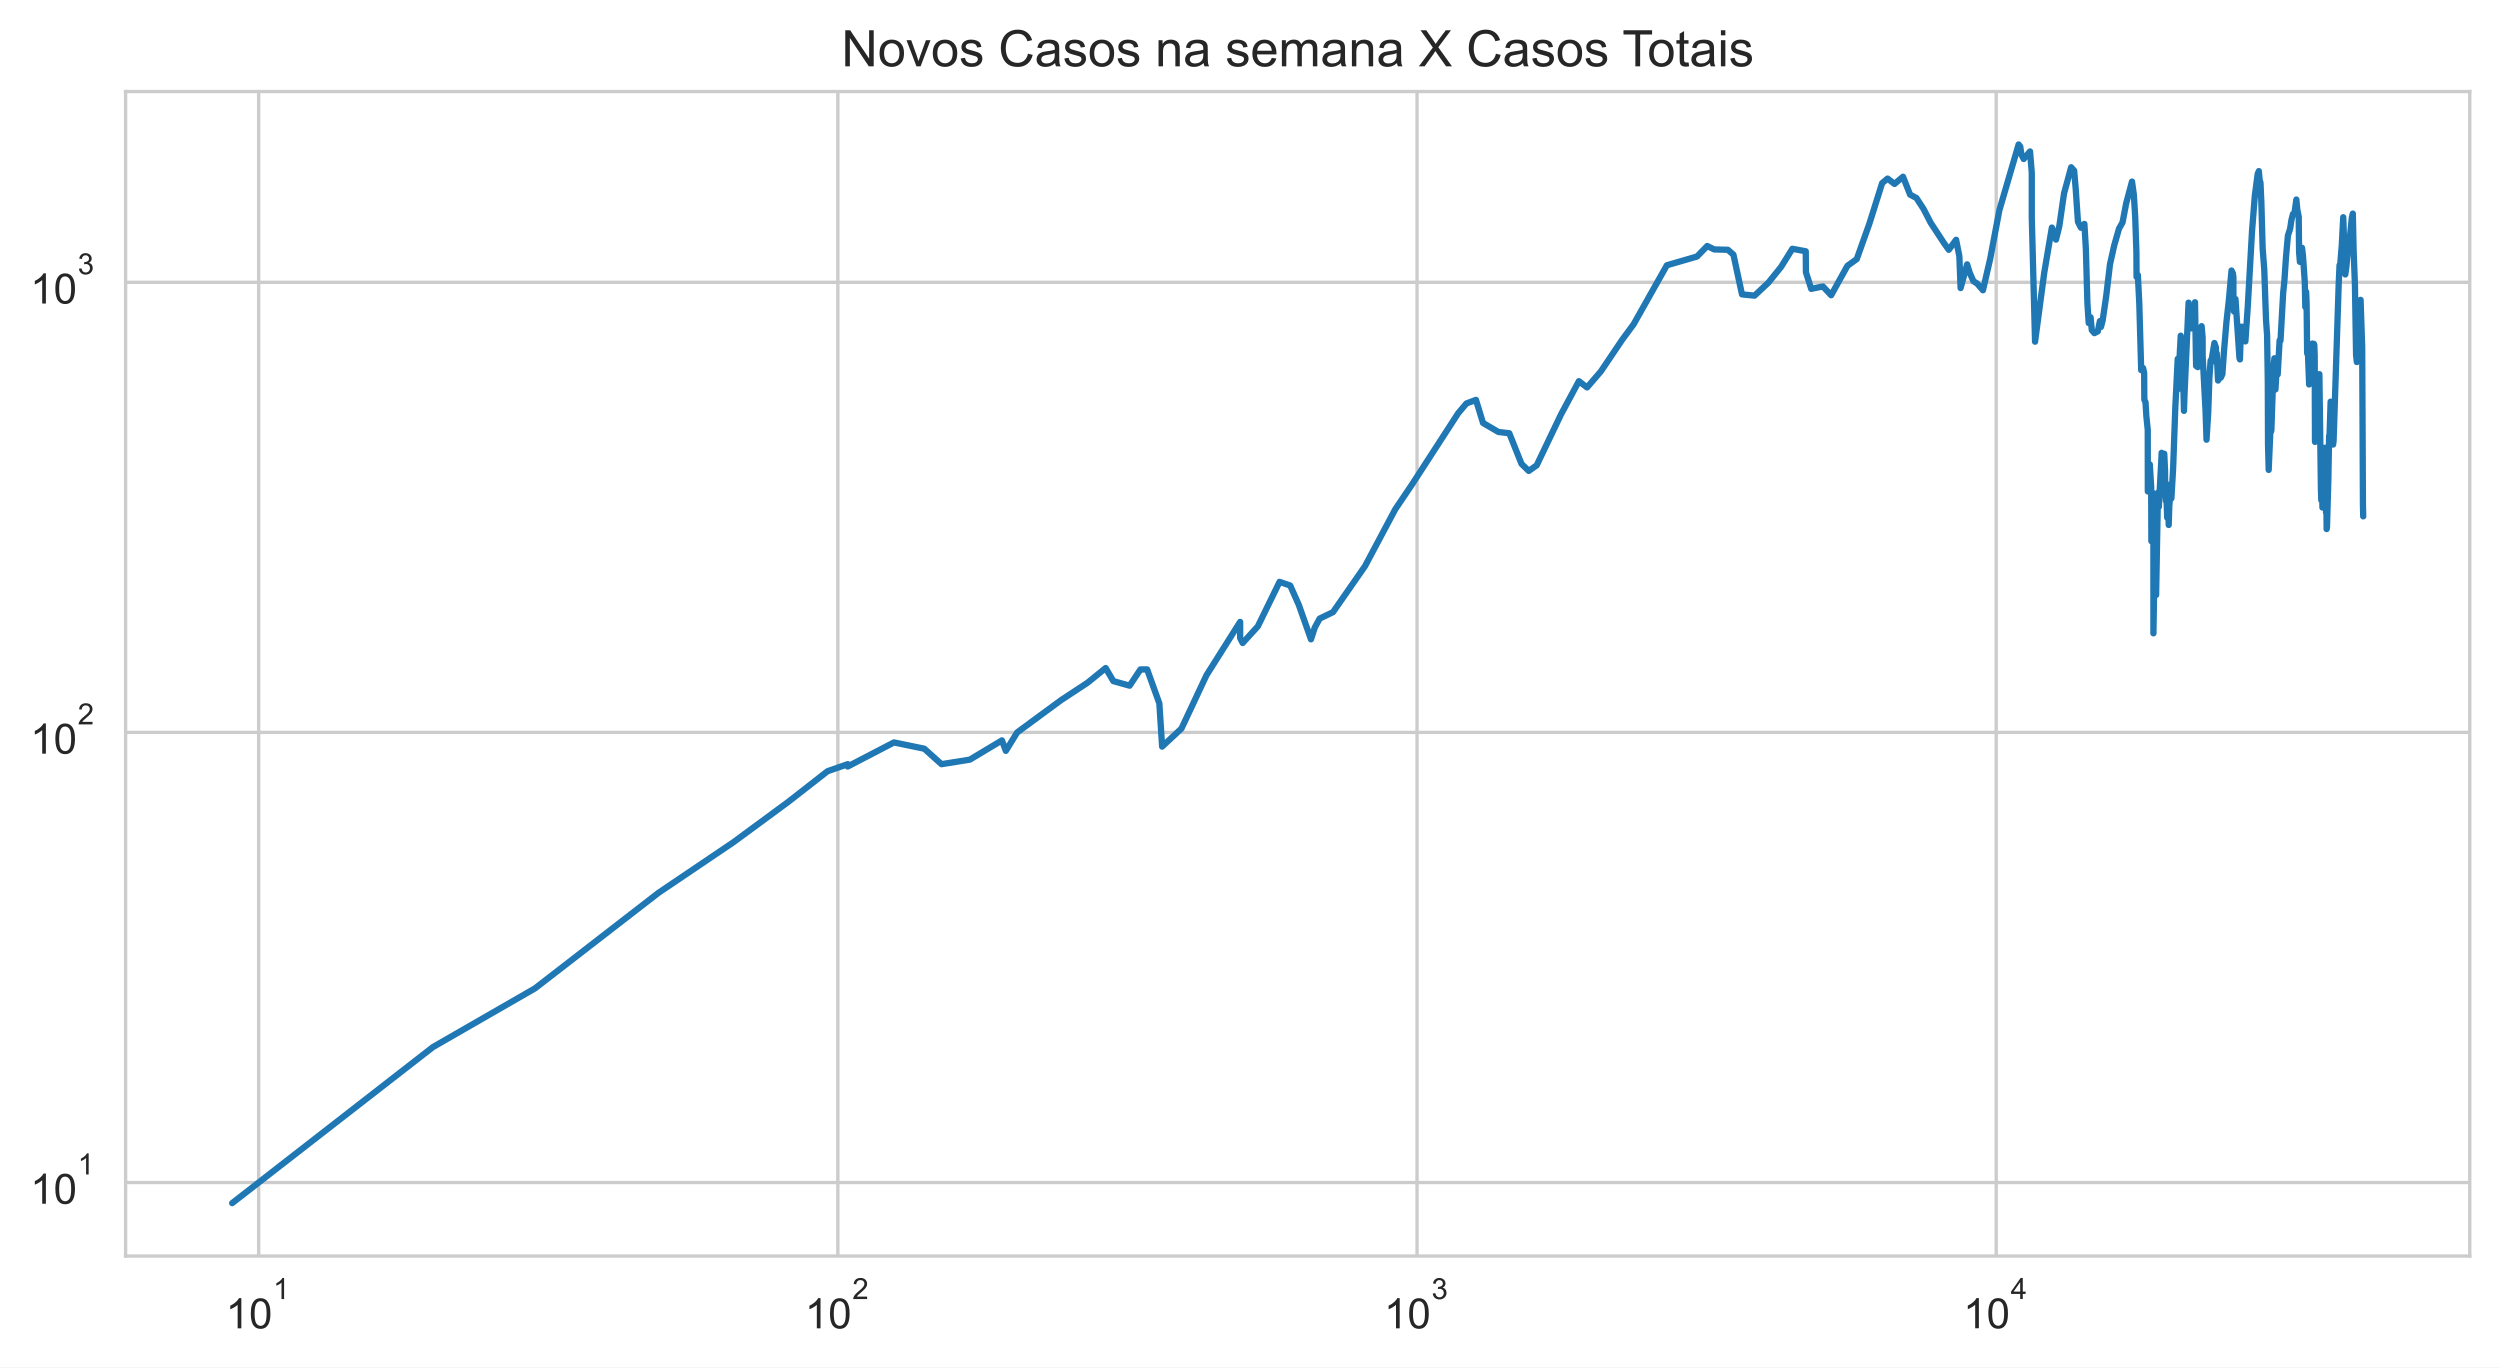
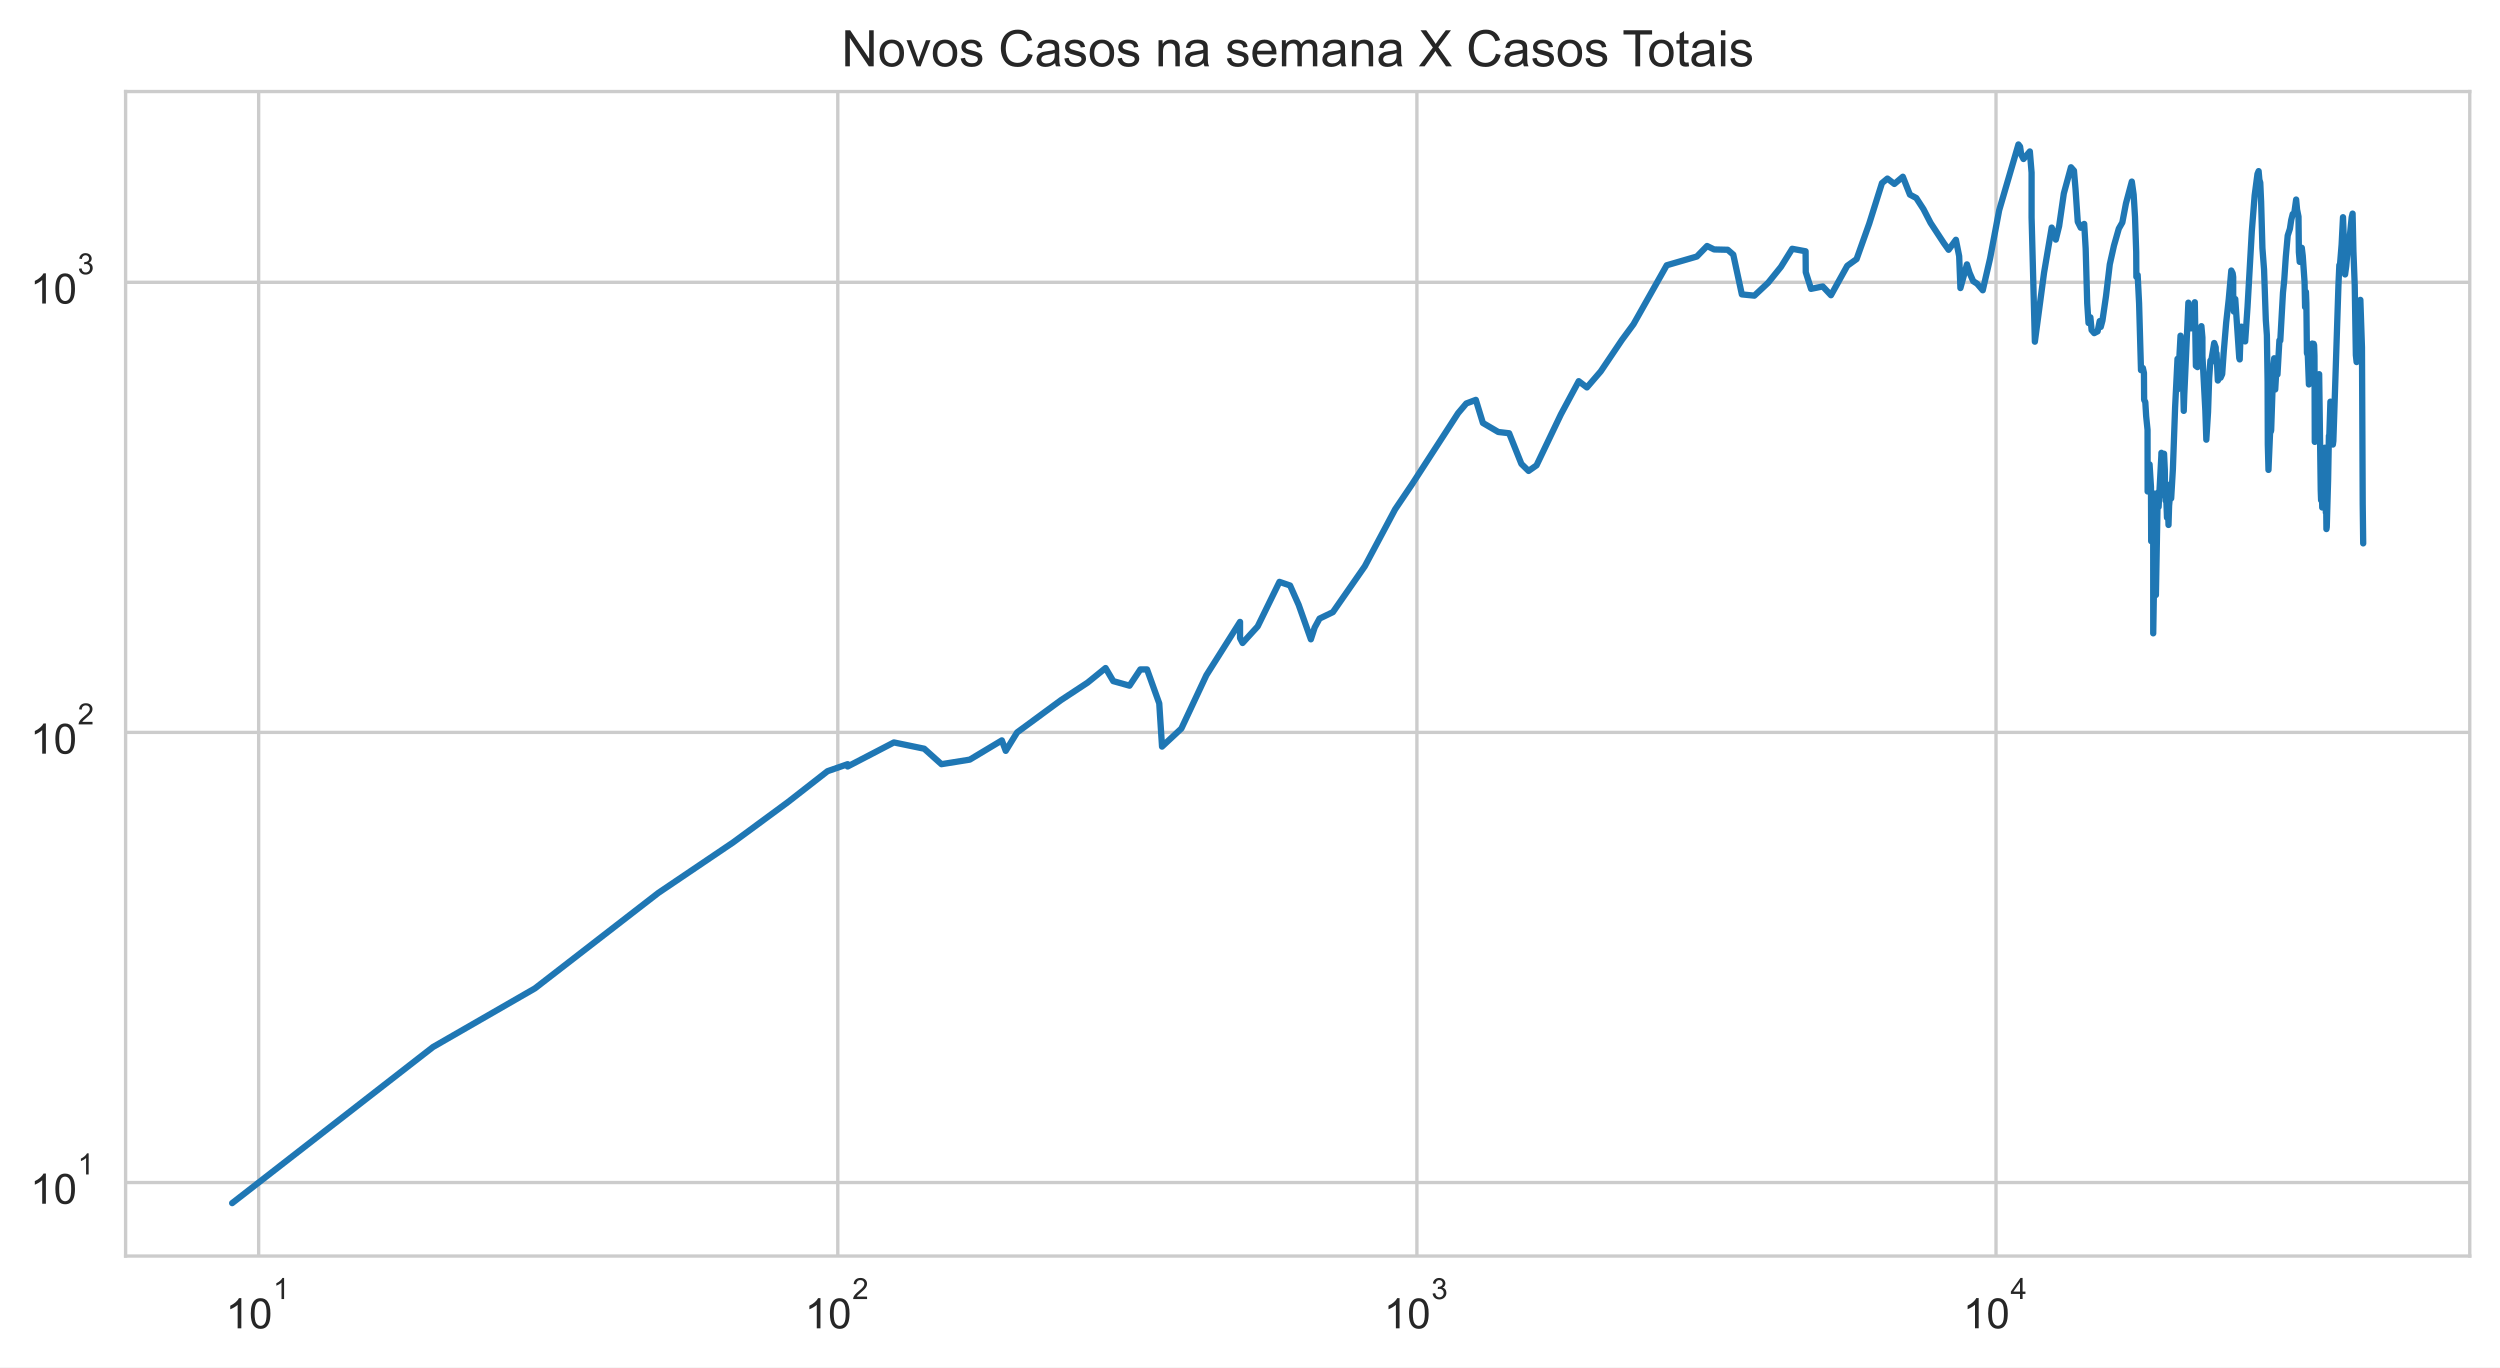
<svg xmlns="http://www.w3.org/2000/svg" xmlns:xlink="http://www.w3.org/1999/xlink" height="325.489pt" version="1.1" viewBox="0 0 595.1 325.489" width="595.1pt">
  <defs>
    <style type="text/css">*{stroke-linecap:butt;stroke-linejoin:round;}</style>
  </defs>
  <g id="figure_1">
    <g id="patch_1">
      <path d="M 0 325.489  L 595.1 325.489  L 595.1 0  L 0 0  z " style="fill:#ffffff;" />
    </g>
    <g id="axes_1">
      <g id="patch_2">
        <path d="M 29.9 298.989  L 587.9 298.989  L 587.9 21.789  L 29.9 21.789  z " style="fill:#ffffff;" />
      </g>
      <g id="matplotlib.axis_1">
        <g id="xtick_1">
          <g id="line2d_1">
-             <path clip-path="url(#p1a466a23d7)" d="M 61.572 298.989  L 61.572 21.789  " style="fill:none;stroke:#cccccc;stroke-linecap:round;stroke-width:0.8;" />
+             <path clip-path="url(#p71f4ac2af5)" d="M 61.571 298.989  L 61.571 21.789  " style="fill:none;stroke:#cccccc;stroke-linecap:round;stroke-width:0.8;" />
          </g>
          <g id="text_1">
-             <g style="fill:#262626;" transform="translate(53.72213 316.3019)scale(0.1 -0.1)">
+             <g style="fill:#262626;" transform="translate(53.72147 316.3019)scale(0.1 -0.1)">
              <defs>
                <path d="M 2384 0  L 1822 0  L 1822 3584  Q 1619 3391 1289 3197  Q 959 3003 697 2906  L 697 3450  Q 1169 3672 1522 3987  Q 1875 4303 2022 4600  L 2384 4600  L 2384 0  z " id="ArialMT-31" transform="scale(0.015625)" />
                <path d="M 266 2259  Q 266 3072 433 3567  Q 600 4063 929 4331  Q 1259 4600 1759 4600  Q 2128 4600 2406 4451  Q 2684 4303 2865 4023  Q 3047 3744 3150 3342  Q 3253 2941 3253 2259  Q 3253 1453 3087 958  Q 2922 463 2592 192  Q 2263 -78 1759 -78  Q 1097 -78 719 397  Q 266 969 266 2259  z M 844 2259  Q 844 1131 1108 757  Q 1372 384 1759 384  Q 2147 384 2411 759  Q 2675 1134 2675 2259  Q 2675 3391 2411 3762  Q 2147 4134 1753 4134  Q 1366 4134 1134 3806  Q 844 3388 844 2259  z " id="ArialMT-30" transform="scale(0.015625)" />
              </defs>
              <use transform="translate(0 0.99375)" xlink:href="#ArialMT-31" />
              <use transform="translate(55.61523 0.99375)" xlink:href="#ArialMT-30" />
              <use transform="translate(112.9728 70.6875)scale(0.7)" xlink:href="#ArialMT-31" />
            </g>
          </g>
        </g>
        <g id="xtick_2">
          <g id="line2d_2">
-             <path clip-path="url(#p1a466a23d7)" d="M 199.44 298.989  L 199.44 21.789  " style="fill:none;stroke:#cccccc;stroke-linecap:round;stroke-width:0.8;" />
+             <path clip-path="url(#p71f4ac2af5)" d="M 199.425 298.989  L 199.425 21.789  " style="fill:none;stroke:#cccccc;stroke-linecap:round;stroke-width:0.8;" />
          </g>
          <g id="text_2">
-             <g style="fill:#262626;" transform="translate(191.5902 316.3019)scale(0.1 -0.1)">
+             <g style="fill:#262626;" transform="translate(191.5751 316.3019)scale(0.1 -0.1)">
              <defs>
                <path d="M 3222 541  L 3222 0  L 194 0  Q 188 203 259 391  Q 375 700 629 1000  Q 884 1300 1366 1694  Q 2113 2306 2375 2664  Q 2638 3022 2638 3341  Q 2638 3675 2398 3904  Q 2159 4134 1775 4134  Q 1369 4134 1125 3890  Q 881 3647 878 3216  L 300 3275  Q 359 3922 746 4261  Q 1134 4600 1788 4600  Q 2447 4600 2831 4234  Q 3216 3869 3216 3328  Q 3216 3053 3103 2787  Q 2991 2522 2730 2228  Q 2469 1934 1863 1422  Q 1356 997 1212 845  Q 1069 694 975 541  L 3222 541  z " id="ArialMT-32" transform="scale(0.015625)" />
              </defs>
              <use transform="translate(0 0.99375)" xlink:href="#ArialMT-31" />
              <use transform="translate(55.61523 0.99375)" xlink:href="#ArialMT-30" />
              <use transform="translate(112.9728 70.6875)scale(0.7)" xlink:href="#ArialMT-32" />
            </g>
          </g>
        </g>
        <g id="xtick_3">
          <g id="line2d_3">
-             <path clip-path="url(#p1a466a23d7)" d="M 337.308 298.989  L 337.308 21.789  " style="fill:none;stroke:#cccccc;stroke-linecap:round;stroke-width:0.8;" />
+             <path clip-path="url(#p71f4ac2af5)" d="M 337.279 298.989  L 337.279 21.789  " style="fill:none;stroke:#cccccc;stroke-linecap:round;stroke-width:0.8;" />
          </g>
          <g id="text_3">
-             <g style="fill:#262626;" transform="translate(329.4582 316.3019)scale(0.1 -0.1)">
+             <g style="fill:#262626;" transform="translate(329.4288 316.3019)scale(0.1 -0.1)">
              <defs>
                <path d="M 269 1209  L 831 1284  Q 928 806 1161 595  Q 1394 384 1728 384  Q 2125 384 2398 659  Q 2672 934 2672 1341  Q 2672 1728 2419 1979  Q 2166 2231 1775 2231  Q 1616 2231 1378 2169  L 1441 2663  Q 1497 2656 1531 2656  Q 1891 2656 2178 2843  Q 2466 3031 2466 3422  Q 2466 3731 2256 3934  Q 2047 4138 1716 4138  Q 1388 4138 1169 3931  Q 950 3725 888 3313  L 325 3413  Q 428 3978 793 4289  Q 1159 4600 1703 4600  Q 2078 4600 2393 4439  Q 2709 4278 2876 4000  Q 3044 3722 3044 3409  Q 3044 3113 2884 2869  Q 2725 2625 2413 2481  Q 2819 2388 3044 2092  Q 3269 1797 3269 1353  Q 3269 753 2831 336  Q 2394 -81 1725 -81  Q 1122 -81 723 278  Q 325 638 269 1209  z " id="ArialMT-33" transform="scale(0.015625)" />
              </defs>
              <use transform="translate(0 0.99375)" xlink:href="#ArialMT-31" />
              <use transform="translate(55.61523 0.99375)" xlink:href="#ArialMT-30" />
              <use transform="translate(112.9728 70.6875)scale(0.7)" xlink:href="#ArialMT-33" />
            </g>
          </g>
        </g>
        <g id="xtick_4">
          <g id="line2d_4">
-             <path clip-path="url(#p1a466a23d7)" d="M 475.176 298.989  L 475.176 21.789  " style="fill:none;stroke:#cccccc;stroke-linecap:round;stroke-width:0.8;" />
+             <path clip-path="url(#p71f4ac2af5)" d="M 475.132 298.989  L 475.132 21.789  " style="fill:none;stroke:#cccccc;stroke-linecap:round;stroke-width:0.8;" />
          </g>
          <g id="text_4">
-             <g style="fill:#262626;" transform="translate(467.3263 316.2019)scale(0.1 -0.1)">
+             <g style="fill:#262626;" transform="translate(467.2825 316.2019)scale(0.1 -0.1)">
              <defs>
                <path d="M 2069 0  L 2069 1097  L 81 1097  L 81 1613  L 2172 4581  L 2631 4581  L 2631 1613  L 3250 1613  L 3250 1097  L 2631 1097  L 2631 0  L 2069 0  z M 2069 1613  L 2069 3678  L 634 1613  L 2069 1613  z " id="ArialMT-34" transform="scale(0.015625)" />
              </defs>
              <use transform="translate(0 0.201563)" xlink:href="#ArialMT-31" />
              <use transform="translate(55.61523 0.201563)" xlink:href="#ArialMT-30" />
              <use transform="translate(112.9728 69.89531)scale(0.7)" xlink:href="#ArialMT-34" />
            </g>
          </g>
        </g>
        <g id="xtick_5" />
        <g id="xtick_6" />
        <g id="xtick_7" />
        <g id="xtick_8" />
        <g id="xtick_9" />
        <g id="xtick_10" />
        <g id="xtick_11" />
        <g id="xtick_12" />
        <g id="xtick_13" />
        <g id="xtick_14" />
        <g id="xtick_15" />
        <g id="xtick_16" />
        <g id="xtick_17" />
        <g id="xtick_18" />
        <g id="xtick_19" />
        <g id="xtick_20" />
        <g id="xtick_21" />
        <g id="xtick_22" />
        <g id="xtick_23" />
        <g id="xtick_24" />
        <g id="xtick_25" />
        <g id="xtick_26" />
        <g id="xtick_27" />
        <g id="xtick_28" />
        <g id="xtick_29" />
        <g id="xtick_30" />
        <g id="xtick_31" />
        <g id="xtick_32" />
        <g id="xtick_33" />
        <g id="xtick_34" />
        <g id="xtick_35" />
        <g id="xtick_36" />
        <g id="xtick_37" />
      </g>
      <g id="matplotlib.axis_2">
        <g id="ytick_1">
          <g id="line2d_5">
-             <path clip-path="url(#p1a466a23d7)" d="M 29.9 281.487  L 587.9 281.487  " style="fill:none;stroke:#cccccc;stroke-linecap:round;stroke-width:0.8;" />
+             <path clip-path="url(#p71f4ac2af5)" d="M 29.9 281.487  L 587.9 281.487  " style="fill:none;stroke:#cccccc;stroke-linecap:round;stroke-width:0.8;" />
          </g>
          <g id="text_5">
            <g style="fill:#262626;" transform="translate(7.2 286.643)scale(0.1 -0.1)">
              <use transform="translate(0 0.99375)" xlink:href="#ArialMT-31" />
              <use transform="translate(55.61523 0.99375)" xlink:href="#ArialMT-30" />
              <use transform="translate(112.9728 70.6875)scale(0.7)" xlink:href="#ArialMT-31" />
            </g>
          </g>
        </g>
        <g id="ytick_2">
          <g id="line2d_6">
-             <path clip-path="url(#p1a466a23d7)" d="M 29.9 174.342  L 587.9 174.342  " style="fill:none;stroke:#cccccc;stroke-linecap:round;stroke-width:0.8;" />
+             <path clip-path="url(#p71f4ac2af5)" d="M 29.9 174.342  L 587.9 174.342  " style="fill:none;stroke:#cccccc;stroke-linecap:round;stroke-width:0.8;" />
          </g>
          <g id="text_6">
            <g style="fill:#262626;" transform="translate(7.2 179.4987)scale(0.1 -0.1)">
              <use transform="translate(0 0.99375)" xlink:href="#ArialMT-31" />
              <use transform="translate(55.61523 0.99375)" xlink:href="#ArialMT-30" />
              <use transform="translate(112.9728 70.6875)scale(0.7)" xlink:href="#ArialMT-32" />
            </g>
          </g>
        </g>
        <g id="ytick_3">
          <g id="line2d_7">
-             <path clip-path="url(#p1a466a23d7)" d="M 29.9 67.198  L 587.9 67.198  " style="fill:none;stroke:#cccccc;stroke-linecap:round;stroke-width:0.8;" />
+             <path clip-path="url(#p71f4ac2af5)" d="M 29.9 67.198  L 587.9 67.198  " style="fill:none;stroke:#cccccc;stroke-linecap:round;stroke-width:0.8;" />
          </g>
          <g id="text_7">
            <g style="fill:#262626;" transform="translate(7.2 72.35434)scale(0.1 -0.1)">
              <use transform="translate(0 0.99375)" xlink:href="#ArialMT-31" />
              <use transform="translate(55.61523 0.99375)" xlink:href="#ArialMT-30" />
              <use transform="translate(112.9728 70.6875)scale(0.7)" xlink:href="#ArialMT-33" />
            </g>
          </g>
        </g>
        <g id="ytick_4" />
        <g id="ytick_5" />
        <g id="ytick_6" />
        <g id="ytick_7" />
        <g id="ytick_8" />
        <g id="ytick_9" />
        <g id="ytick_10" />
        <g id="ytick_11" />
        <g id="ytick_12" />
        <g id="ytick_13" />
        <g id="ytick_14" />
        <g id="ytick_15" />
        <g id="ytick_16" />
        <g id="ytick_17" />
        <g id="ytick_18" />
        <g id="ytick_19" />
        <g id="ytick_20" />
        <g id="ytick_21" />
        <g id="ytick_22" />
        <g id="ytick_23" />
      </g>
      <g id="line2d_8">
-         <path clip-path="url(#p1a466a23d7)" d="M 55.264 286.389  L 103.075 249.233  L 127.352 235.269  L 156.728 212.544  L 174.561 200.499  L 187.558 190.939  L 196.996 183.577  L 201.789 181.905  L 201.789 182.455  L 212.801 176.729  L 220.013 178.222  L 224.115 181.905  L 230.858 180.823  L 238.498 176.242  L 239.427 178.731  L 242.128 174.342  L 252.603 166.641  L 258.911 162.493  L 263.19 159.019  L 265.02 162.134  L 268.897 163.22  L 271.469 159.355  L 273.065 159.355  L 275.97 167.436  L 276.633 177.719  L 281.235 173.421  L 287.192 160.724  L 295.204 148.037  L 295.204 151.894  L 295.806 153.057  L 299.408 149.107  L 304.589 138.508  L 307.12 139.377  L 309.167 143.988  L 312.065 152.182  L 312.971 149.378  L 314.128 147.251  L 317.305 145.716  L 324.913 134.783  L 332.12 121.248  L 336.16 115.258  L 347.117 98.348  L 349.067 96.043  L 351.336 95.186  L 353.017 100.678  L 356.68 102.829  L 359.266 103.13  L 362.181 110.42  L 363.896 112.1  L 365.786 110.775  L 371.597 98.622  L 375.834 90.736  L 377.784 92.226  L 381.073 88.403  L 386.128 80.896  L 388.873 77.176  L 396.779 63.145  L 403.96 61.06  L 406.388 58.559  L 408.065 59.378  L 411.3 59.457  L 412.625 60.614  L 414.666 70.077  L 417.65 70.375  L 420.938 67.291  L 423.971 63.531  L 426.656 59.221  L 429.841 59.813  L 429.88 64.795  L 431.142 68.76  L 433.925 68.186  L 435.884 70.276  L 439.76 63.274  L 441.98 61.676  L 444.988 53.234  L 448.023 43.587  L 449.318 42.507  L 450.974 43.783  L 452.993 42.071  L 454.678 46.327  L 456.193 47.137  L 457.903 49.78  L 459.597 53.062  L 462.751 57.869  L 463.89 59.457  L 465.628 57.076  L 466.403 60.979  L 466.7 68.567  L 468.253 62.933  L 468.874 64.928  L 469.74 66.92  L 470.67 67.525  L 472.017 69.098  L 473.765 61.511  L 475.92 50.069  L 480.512 34.389  L 480.899 34.898  L 481.176 36.796  L 481.715 37.848  L 483.226 36.051  L 483.643 41.105  L 483.643 51.741  L 484.423 81.335  L 486.609 64.928  L 488.427 54.174  L 489.407 57.039  L 490.2 53.823  L 491.317 46.061  L 493.016 39.821  L 493.732 40.629  L 494.1 44.951  L 494.634 52.788  L 495.344 54.209  L 496.172 53.303  L 496.517 59.182  L 496.885 72.152  L 497.196 76.889  L 497.642 75.533  L 497.93 78.581  L 498.553 79.3  L 499.366 78.879  L 499.859 76.432  L 500.113 77.815  L 500.51 76.319  L 501.355 70.525  L 502.257 62.933  L 503.25 58.482  L 504.408 54.42  L 505.247 52.959  L 506.111 48.424  L 507.502 43.224  L 507.94 46.357  L 508.265 51.674  L 508.55 60.012  L 508.588 65.913  L 508.895 65.463  L 509.235 72.204  L 509.688 88.11  L 510.134 87.603  L 510.393 88.772  L 510.437 95.186  L 510.715 95.699  L 510.92 99.081  L 511.249 102.331  L 511.268 116.989  L 511.523 116.989  L 511.732 110.538  L 512.066 115.916  L 512.114 128.819  L 512.375 117.261  L 512.597 128.47  L 512.6 150.759  L 512.885 133.605  L 513.241 141.626  L 513.241 141.626  L 513.683 117.261  L 513.887 120.657  L 514.53 108.573  L 514.552 107.787  L 514.552 114.997  L 514.96 108.686  L 515.178 108.01  L 515.362 111.856  L 515.414 118.226  L 515.558 118.226  L 515.558 119.212  L 515.622 116.315  L 515.877 123.222  L 516.131 121.248  L 516.24 124.96  L 516.382 120.364  L 516.565 118.365  L 516.697 115.258  L 516.873 118.646  L 517.28 111.735  L 517.809 97.005  L 518.382 85.418  L 518.402 92.706  L 519.102 79.907  L 519.374 82.549  L 519.643 88.403  L 519.87 97.806  L 519.995 94.012  L 519.995 94.012  L 520.967 72.049  L 521.373 77.292  L 521.594 78.167  L 521.918 76.774  L 522.5 71.946  L 522.5 71.946  L 522.757 87.1  L 523.14 87.387  L 523.638 80.337  L 524.071 77.64  L 524.311 80.337  L 524.319 85.144  L 524.327 84.939  L 525.005 97.716  L 525.242 104.666  L 525.653 98.076  L 525.918 90.046  L 526.212 85.833  L 526.467 85.556  L 527.114 81.651  L 527.473 82.678  L 527.553 86.252  L 527.675 84.129  L 527.986 90.582  L 528.359 89.895  L 528.639 89.895  L 529.015 89.068  L 529.401 83.596  L 529.97 76.774  L 530.574 71.281  L 531.188 64.399  L 531.513 65.061  L 531.639 65.958  L 531.639 69.978  L 531.791 74.162  L 532.132 71.179  L 533.079 85.212  L 533.191 85.556  L 533.309 82.098  L 533.616 77.756  L 533.851 80.337  L 534.211 79.846  L 534.49 81.272  L 535.056 72.988  L 536.072 55.026  L 536.744 46.536  L 537.421 41.398  L 537.693 40.734  L 537.872 42.781  L 538.082 43.475  L 538.289 48.083  L 538.597 59.065  L 538.986 64.18  L 539.405 76.206  L 539.659 79.785  L 539.828 91.046  L 539.879 105.825  L 540.039 111.856  L 540.495 101.254  L 540.602 102.729  L 540.678 102.43  L 541.181 87.387  L 541.397 85.281  L 541.492 91.279  L 541.647 92.706  L 541.967 87.243  L 542.183 89.143  L 542.641 81.021  L 542.85 81.084  L 543.488 69.683  L 543.784 66.781  L 544.162 61.142  L 544.616 56.076  L 545.139 54.456  L 545.451 52.38  L 545.813 50.947  L 546.138 51.013  L 546.623 47.501  L 546.846 49.876  L 547.187 51.575  L 547.273 60.012  L 547.472 62.342  L 547.969 58.987  L 548.198 60.897  L 548.63 67.152  L 548.751 73.094  L 548.959 69.487  L 549.06 72.152  L 549.192 84.062  L 549.402 84.6  L 549.662 91.514  L 549.82 89.743  L 550.311 82.162  L 550.45 81.779  L 550.637 82.484  L 550.792 81.842  L 550.9 82.162  L 550.991 84.667  L 551.06 105.189  L 551.639 91.357  L 551.788 91.514  L 552.019 89.895  L 552.022 91.671  L 552.105 89.068  L 552.478 116.718  L 552.561 119.069  L 552.626 113.969  L 552.685 115.783  L 552.756 116.182  L 552.83 120.804  L 552.928 116.853  L 553.022 118.505  L 553.375 107.234  L 553.455 106.578  L 553.555 111.493  L 553.652 111.252  L 553.692 121.997  L 553.773 119.64  L 553.833 125.936  L 553.916 125.445  L 554.237 114.224  L 554.424 103.738  L 554.489 104.666  L 554.783 95.613  L 554.868 101.546  L 555.031 99.452  L 555.368 105.825  L 555.482 104.979  L 555.642 100.202  L 556.699 67.713  L 556.907 63.103  L 557.06 63.018  L 557.449 58.213  L 557.782 51.708  L 558.275 65.328  L 558.545 63.359  L 559.136 56.74  L 559.299 57.188  L 559.846 51.741  L 560.063 50.849  L 560.263 59.853  L 560.57 67.901  L 560.841 84.532  L 561.02 86.182  L 561.201 81.335  L 561.285 82.939  L 561.914 71.382  L 562.295 82.678  L 562.472 119.929  L 562.536 122.912  L 562.536 122.912  " style="fill:none;stroke:#1f77b4;stroke-linecap:round;stroke-width:1.5;" />
+         <path clip-path="url(#p71f4ac2af5)" d="M 55.264 286.389  L 103.07 249.233  L 127.344 235.269  L 156.718 212.544  L 174.549 200.499  L 187.544 190.939  L 196.981 183.577  L 201.773 181.905  L 201.773 182.455  L 212.785 176.729  L 219.996 178.222  L 224.098 181.905  L 230.84 180.823  L 238.479 176.242  L 239.407 178.731  L 242.109 174.342  L 252.582 166.641  L 258.89 162.493  L 263.168 159.019  L 264.998 162.134  L 268.875 163.22  L 271.446 159.355  L 273.043 159.355  L 275.947 167.436  L 276.61 177.719  L 281.212 173.421  L 287.167 160.724  L 295.179 148.037  L 295.179 151.894  L 295.781 153.057  L 299.382 149.107  L 304.563 138.508  L 307.094 139.377  L 309.14 143.988  L 312.038 152.182  L 312.944 149.378  L 314.101 147.251  L 317.278 145.716  L 324.884 134.783  L 332.091 121.248  L 336.13 115.258  L 347.086 98.348  L 349.036 96.043  L 351.305 95.186  L 352.986 100.678  L 356.648 102.829  L 359.234 103.13  L 362.149 110.42  L 363.863 112.1  L 365.753 110.775  L 371.564 98.622  L 375.8 90.736  L 377.75 92.226  L 381.039 88.403  L 386.094 80.896  L 388.838 77.176  L 396.744 63.145  L 403.923 61.06  L 406.352 58.559  L 408.028 59.378  L 411.263 59.457  L 412.588 60.614  L 414.629 70.077  L 417.612 70.375  L 420.9 67.291  L 423.933 63.531  L 426.617 59.221  L 429.802 59.813  L 429.841 64.795  L 431.103 68.76  L 433.885 68.186  L 435.844 70.276  L 439.72 63.274  L 441.939 61.676  L 444.948 53.234  L 447.982 43.587  L 449.277 42.507  L 450.932 43.783  L 452.952 42.071  L 454.636 46.327  L 456.151 47.137  L 457.861 49.78  L 459.555 53.062  L 462.709 57.869  L 463.847 59.457  L 465.585 57.076  L 466.36 60.979  L 466.657 68.567  L 468.21 62.933  L 468.831 64.928  L 469.696 66.92  L 470.627 67.525  L 471.973 69.098  L 473.721 61.511  L 475.876 50.069  L 480.467 34.389  L 480.855 34.898  L 481.132 36.796  L 481.671 37.848  L 483.182 36.051  L 483.599 41.105  L 483.599 51.741  L 484.378 81.335  L 486.565 64.928  L 488.382 54.174  L 489.362 57.039  L 490.155 53.823  L 491.271 46.061  L 492.971 39.821  L 493.686 40.629  L 494.054 44.951  L 494.589 52.788  L 495.298 54.209  L 496.126 53.303  L 496.471 59.182  L 496.838 72.152  L 497.15 76.889  L 497.596 75.533  L 497.883 78.581  L 498.507 79.3  L 499.319 78.879  L 499.813 76.432  L 500.066 77.815  L 500.464 76.319  L 501.309 70.525  L 502.21 62.933  L 503.204 58.482  L 504.361 54.42  L 505.2 52.959  L 506.064 48.424  L 507.455 43.224  L 507.893 46.357  L 508.217 51.674  L 508.503 60.012  L 508.54 65.913  L 508.848 65.463  L 509.188 72.204  L 509.64 88.11  L 510.086 87.603  L 510.346 88.772  L 510.389 95.186  L 510.668 95.699  L 510.872 99.081  L 511.201 102.331  L 511.221 116.989  L 511.476 116.989  L 511.684 110.538  L 512.018 115.916  L 512.067 128.819  L 512.328 117.261  L 512.549 128.47  L 512.552 150.759  L 512.837 133.605  L 513.193 141.626  L 513.193 141.626  L 513.635 117.261  L 513.839 120.657  L 514.482 108.573  L 514.504 107.787  L 514.504 114.997  L 514.912 108.686  L 515.13 108.01  L 515.314 111.856  L 515.366 118.226  L 515.51 118.226  L 515.51 119.212  L 515.574 116.315  L 515.829 123.222  L 516.083 121.248  L 516.192 124.96  L 516.333 120.364  L 516.517 118.365  L 516.649 115.258  L 516.825 118.646  L 517.232 111.735  L 517.76 97.005  L 518.333 85.418  L 518.354 92.706  L 519.053 79.907  L 519.326 82.549  L 519.594 88.403  L 519.822 97.806  L 519.947 94.012  L 519.947 94.012  L 520.919 72.049  L 521.324 77.292  L 521.545 78.167  L 521.87 76.774  L 522.451 71.946  L 522.451 71.946  L 522.708 87.1  L 523.091 87.387  L 523.589 80.337  L 524.022 77.64  L 524.262 80.337  L 524.27 85.144  L 524.278 84.939  L 524.956 97.716  L 525.193 104.666  L 525.604 98.076  L 525.869 90.046  L 526.163 85.833  L 526.418 85.556  L 527.065 81.651  L 527.424 82.678  L 527.504 86.252  L 527.626 84.129  L 527.936 90.582  L 528.309 89.895  L 528.59 89.895  L 528.966 89.068  L 529.352 83.596  L 529.92 76.774  L 530.524 71.281  L 531.138 64.399  L 531.464 65.061  L 531.59 65.958  L 531.59 69.978  L 531.741 74.162  L 532.082 71.179  L 533.029 85.212  L 533.141 85.556  L 533.259 82.098  L 533.567 77.756  L 533.801 80.337  L 534.161 79.846  L 534.44 81.272  L 535.006 72.988  L 536.022 55.026  L 536.694 46.536  L 537.371 41.398  L 537.643 40.734  L 537.822 42.781  L 538.032 43.475  L 538.239 48.083  L 538.547 59.065  L 538.936 64.18  L 539.355 76.206  L 539.608 79.785  L 539.777 91.046  L 539.828 105.825  L 539.988 111.856  L 540.445 101.254  L 540.551 102.729  L 540.627 102.43  L 541.13 87.387  L 541.347 85.281  L 541.442 91.279  L 541.596 92.706  L 541.917 87.243  L 542.132 89.143  L 542.59 81.021  L 542.799 81.084  L 543.437 69.683  L 543.733 66.781  L 544.111 61.142  L 544.565 56.076  L 545.088 54.456  L 545.4 52.38  L 545.762 50.947  L 546.087 51.013  L 546.572 47.501  L 546.794 49.876  L 547.135 51.575  L 547.222 60.012  L 547.421 62.342  L 547.918 58.987  L 548.146 60.897  L 548.578 67.152  L 548.699 73.094  L 548.907 69.487  L 549.008 72.152  L 549.141 84.062  L 549.351 84.6  L 549.61 91.514  L 549.769 89.743  L 550.259 82.162  L 550.399 81.779  L 550.586 82.484  L 550.74 81.842  L 550.848 82.162  L 550.94 84.667  L 551.009 105.189  L 551.588 91.357  L 551.736 91.514  L 551.967 89.895  L 551.97 91.671  L 552.053 89.068  L 552.426 116.718  L 552.509 119.069  L 552.574 113.969  L 552.634 115.783  L 552.704 116.182  L 552.778 120.804  L 552.876 116.853  L 552.971 118.505  L 553.323 107.234  L 553.403 106.578  L 553.503 111.493  L 553.6 111.252  L 553.641 121.997  L 553.721 119.64  L 553.781 125.936  L 553.864 125.445  L 554.185 114.224  L 554.372 103.738  L 554.437 104.666  L 554.731 95.613  L 554.816 101.546  L 554.979 99.452  L 555.316 105.825  L 555.43 104.979  L 555.59 100.202  L 556.647 67.713  L 556.855 63.103  L 557.008 63.018  L 557.397 58.213  L 557.729 51.708  L 558.223 65.328  L 558.493 63.359  L 559.083 56.74  L 559.247 57.188  L 559.794 51.741  L 560.01 50.849  L 560.21 59.853  L 560.517 67.901  L 560.788 84.532  L 560.967 86.182  L 561.148 81.335  L 561.232 82.939  L 561.861 71.382  L 562.242 82.678  L 562.419 119.929  L 562.536 129.347  L 562.536 129.347  " style="fill:none;stroke:#1f77b4;stroke-linecap:round;stroke-width:1.5;" />
      </g>
      <g id="patch_3">
        <path d="M 29.9 298.989  L 29.9 21.789  " style="fill:none;stroke:#cccccc;stroke-linecap:square;stroke-linejoin:miter;stroke-width:0.8;" />
      </g>
      <g id="patch_4">
        <path d="M 587.9 298.989  L 587.9 21.789  " style="fill:none;stroke:#cccccc;stroke-linecap:square;stroke-linejoin:miter;stroke-width:0.8;" />
      </g>
      <g id="patch_5">
        <path d="M 29.9 298.989  L 587.9 298.989  " style="fill:none;stroke:#cccccc;stroke-linecap:square;stroke-linejoin:miter;stroke-width:0.8;" />
      </g>
      <g id="patch_6">
        <path d="M 29.9 21.789  L 587.9 21.789  " style="fill:none;stroke:#cccccc;stroke-linecap:square;stroke-linejoin:miter;stroke-width:0.8;" />
      </g>
      <g id="text_8">
        <g style="fill:#262626;" transform="translate(200.2953 15.78937)scale(0.12 -0.12)">
          <defs>
            <path d="M 488 0  L 488 4581  L 1109 4581  L 3516 984  L 3516 4581  L 4097 4581  L 4097 0  L 3475 0  L 1069 3600  L 1069 0  L 488 0  z " id="ArialMT-4e" transform="scale(0.015625)" />
            <path d="M 213 1659  Q 213 2581 725 3025  Q 1153 3394 1769 3394  Q 2453 3394 2887 2945  Q 3322 2497 3322 1706  Q 3322 1066 3130 698  Q 2938 331 2570 128  Q 2203 -75 1769 -75  Q 1072 -75 642 372  Q 213 819 213 1659  z M 791 1659  Q 791 1022 1069 705  Q 1347 388 1769 388  Q 2188 388 2466 706  Q 2744 1025 2744 1678  Q 2744 2294 2464 2611  Q 2184 2928 1769 2928  Q 1347 2928 1069 2612  Q 791 2297 791 1659  z " id="ArialMT-6f" transform="scale(0.015625)" />
            <path d="M 1344 0  L 81 3319  L 675 3319  L 1388 1331  Q 1503 1009 1600 663  Q 1675 925 1809 1294  L 2547 3319  L 3125 3319  L 1869 0  L 1344 0  z " id="ArialMT-76" transform="scale(0.015625)" />
            <path d="M 197 991  L 753 1078  Q 800 744 1014 566  Q 1228 388 1613 388  Q 2000 388 2187 545  Q 2375 703 2375 916  Q 2375 1106 2209 1216  Q 2094 1291 1634 1406  Q 1016 1563 777 1677  Q 538 1791 414 1992  Q 291 2194 291 2438  Q 291 2659 392 2848  Q 494 3038 669 3163  Q 800 3259 1026 3326  Q 1253 3394 1513 3394  Q 1903 3394 2198 3281  Q 2494 3169 2634 2976  Q 2775 2784 2828 2463  L 2278 2388  Q 2241 2644 2061 2787  Q 1881 2931 1553 2931  Q 1166 2931 1000 2803  Q 834 2675 834 2503  Q 834 2394 903 2306  Q 972 2216 1119 2156  Q 1203 2125 1616 2013  Q 2213 1853 2448 1751  Q 2684 1650 2818 1456  Q 2953 1263 2953 975  Q 2953 694 2789 445  Q 2625 197 2315 61  Q 2006 -75 1616 -75  Q 969 -75 630 194  Q 291 463 197 991  z " id="ArialMT-73" transform="scale(0.015625)" />
            <path id="ArialMT-20" transform="scale(0.015625)" />
            <path d="M 3763 1606  L 4369 1453  Q 4178 706 3683 314  Q 3188 -78 2472 -78  Q 1731 -78 1267 223  Q 803 525 561 1097  Q 319 1669 319 2325  Q 319 3041 592 3573  Q 866 4106 1370 4382  Q 1875 4659 2481 4659  Q 3169 4659 3637 4309  Q 4106 3959 4291 3325  L 3694 3184  Q 3534 3684 3231 3912  Q 2928 4141 2469 4141  Q 1941 4141 1586 3887  Q 1231 3634 1087 3207  Q 944 2781 944 2328  Q 944 1744 1114 1308  Q 1284 872 1643 656  Q 2003 441 2422 441  Q 2931 441 3284 734  Q 3638 1028 3763 1606  z " id="ArialMT-43" transform="scale(0.015625)" />
            <path d="M 2588 409  Q 2275 144 1986 34  Q 1697 -75 1366 -75  Q 819 -75 525 192  Q 231 459 231 875  Q 231 1119 342 1320  Q 453 1522 633 1644  Q 813 1766 1038 1828  Q 1203 1872 1538 1913  Q 2219 1994 2541 2106  Q 2544 2222 2544 2253  Q 2544 2597 2384 2738  Q 2169 2928 1744 2928  Q 1347 2928 1158 2789  Q 969 2650 878 2297  L 328 2372  Q 403 2725 575 2942  Q 747 3159 1072 3276  Q 1397 3394 1825 3394  Q 2250 3394 2515 3294  Q 2781 3194 2906 3042  Q 3031 2891 3081 2659  Q 3109 2516 3109 2141  L 3109 1391  Q 3109 606 3145 398  Q 3181 191 3288 0  L 2700 0  Q 2613 175 2588 409  z M 2541 1666  Q 2234 1541 1622 1453  Q 1275 1403 1131 1340  Q 988 1278 909 1158  Q 831 1038 831 891  Q 831 666 1001 516  Q 1172 366 1500 366  Q 1825 366 2078 508  Q 2331 650 2450 897  Q 2541 1088 2541 1459  L 2541 1666  z " id="ArialMT-61" transform="scale(0.015625)" />
            <path d="M 422 0  L 422 3319  L 928 3319  L 928 2847  Q 1294 3394 1984 3394  Q 2284 3394 2536 3286  Q 2788 3178 2913 3003  Q 3038 2828 3088 2588  Q 3119 2431 3119 2041  L 3119 0  L 2556 0  L 2556 2019  Q 2556 2363 2490 2533  Q 2425 2703 2258 2804  Q 2091 2906 1866 2906  Q 1506 2906 1245 2678  Q 984 2450 984 1813  L 984 0  L 422 0  z " id="ArialMT-6e" transform="scale(0.015625)" />
            <path d="M 2694 1069  L 3275 997  Q 3138 488 2766 206  Q 2394 -75 1816 -75  Q 1088 -75 661 373  Q 234 822 234 1631  Q 234 2469 665 2931  Q 1097 3394 1784 3394  Q 2450 3394 2872 2941  Q 3294 2488 3294 1666  Q 3294 1616 3291 1516  L 816 1516  Q 847 969 1125 678  Q 1403 388 1819 388  Q 2128 388 2347 550  Q 2566 713 2694 1069  z M 847 1978  L 2700 1978  Q 2663 2397 2488 2606  Q 2219 2931 1791 2931  Q 1403 2931 1139 2672  Q 875 2413 847 1978  z " id="ArialMT-65" transform="scale(0.015625)" />
            <path d="M 422 0  L 422 3319  L 925 3319  L 925 2853  Q 1081 3097 1340 3245  Q 1600 3394 1931 3394  Q 2300 3394 2536 3241  Q 2772 3088 2869 2813  Q 3263 3394 3894 3394  Q 4388 3394 4653 3120  Q 4919 2847 4919 2278  L 4919 0  L 4359 0  L 4359 2091  Q 4359 2428 4304 2576  Q 4250 2725 4106 2815  Q 3963 2906 3769 2906  Q 3419 2906 3187 2673  Q 2956 2441 2956 1928  L 2956 0  L 2394 0  L 2394 2156  Q 2394 2531 2256 2718  Q 2119 2906 1806 2906  Q 1569 2906 1367 2781  Q 1166 2656 1075 2415  Q 984 2175 984 1722  L 984 0  L 422 0  z " id="ArialMT-6d" transform="scale(0.015625)" />
            <path d="M 28 0  L 1800 2388  L 238 4581  L 959 4581  L 1791 3406  Q 2050 3041 2159 2844  Q 2313 3094 2522 3366  L 3444 4581  L 4103 4581  L 2494 2422  L 4228 0  L 3478 0  L 2325 1634  Q 2228 1775 2125 1941  Q 1972 1691 1906 1597  L 756 0  L 28 0  z " id="ArialMT-58" transform="scale(0.015625)" />
            <path d="M 1659 0  L 1659 4041  L 150 4041  L 150 4581  L 3781 4581  L 3781 4041  L 2266 4041  L 2266 0  L 1659 0  z " id="ArialMT-54" transform="scale(0.015625)" />
            <path d="M 1650 503  L 1731 6  Q 1494 -44 1306 -44  Q 1000 -44 831 53  Q 663 150 594 308  Q 525 466 525 972  L 525 2881  L 113 2881  L 113 3319  L 525 3319  L 525 4141  L 1084 4478  L 1084 3319  L 1650 3319  L 1650 2881  L 1084 2881  L 1084 941  Q 1084 700 1114 631  Q 1144 563 1211 522  Q 1278 481 1403 481  Q 1497 481 1650 503  z " id="ArialMT-74" transform="scale(0.015625)" />
            <path d="M 425 3934  L 425 4581  L 988 4581  L 988 3934  L 425 3934  z M 425 0  L 425 3319  L 988 3319  L 988 0  L 425 0  z " id="ArialMT-69" transform="scale(0.015625)" />
          </defs>
          <use xlink:href="#ArialMT-4e" />
          <use x="72.217" xlink:href="#ArialMT-6f" />
          <use x="127.832" xlink:href="#ArialMT-76" />
          <use x="177.832" xlink:href="#ArialMT-6f" />
          <use x="233.447" xlink:href="#ArialMT-73" />
          <use x="283.447" xlink:href="#ArialMT-20" />
          <use x="311.23" xlink:href="#ArialMT-43" />
          <use x="383.447" xlink:href="#ArialMT-61" />
          <use x="439.062" xlink:href="#ArialMT-73" />
          <use x="489.062" xlink:href="#ArialMT-6f" />
          <use x="544.678" xlink:href="#ArialMT-73" />
          <use x="594.678" xlink:href="#ArialMT-20" />
          <use x="622.461" xlink:href="#ArialMT-6e" />
          <use x="678.076" xlink:href="#ArialMT-61" />
          <use x="733.691" xlink:href="#ArialMT-20" />
          <use x="761.475" xlink:href="#ArialMT-73" />
          <use x="811.475" xlink:href="#ArialMT-65" />
          <use x="867.09" xlink:href="#ArialMT-6d" />
          <use x="950.391" xlink:href="#ArialMT-61" />
          <use x="1006.006" xlink:href="#ArialMT-6e" />
          <use x="1061.621" xlink:href="#ArialMT-61" />
          <use x="1117.236" xlink:href="#ArialMT-20" />
          <use x="1145.02" xlink:href="#ArialMT-58" />
          <use x="1211.719" xlink:href="#ArialMT-20" />
          <use x="1239.502" xlink:href="#ArialMT-43" />
          <use x="1311.719" xlink:href="#ArialMT-61" />
          <use x="1367.334" xlink:href="#ArialMT-73" />
          <use x="1417.334" xlink:href="#ArialMT-6f" />
          <use x="1472.949" xlink:href="#ArialMT-73" />
          <use x="1522.949" xlink:href="#ArialMT-20" />
          <use x="1548.982" xlink:href="#ArialMT-54" />
          <use x="1598.941" xlink:href="#ArialMT-6f" />
          <use x="1654.557" xlink:href="#ArialMT-74" />
          <use x="1682.34" xlink:href="#ArialMT-61" />
          <use x="1737.955" xlink:href="#ArialMT-69" />
          <use x="1760.172" xlink:href="#ArialMT-73" />
        </g>
      </g>
    </g>
  </g>
  <defs>
-     <clipPath id="p1a466a23d7">
+     <clipPath id="p71f4ac2af5">
      <rect height="277.2" width="558" x="29.9" y="21.789" />
    </clipPath>
  </defs>
</svg>
